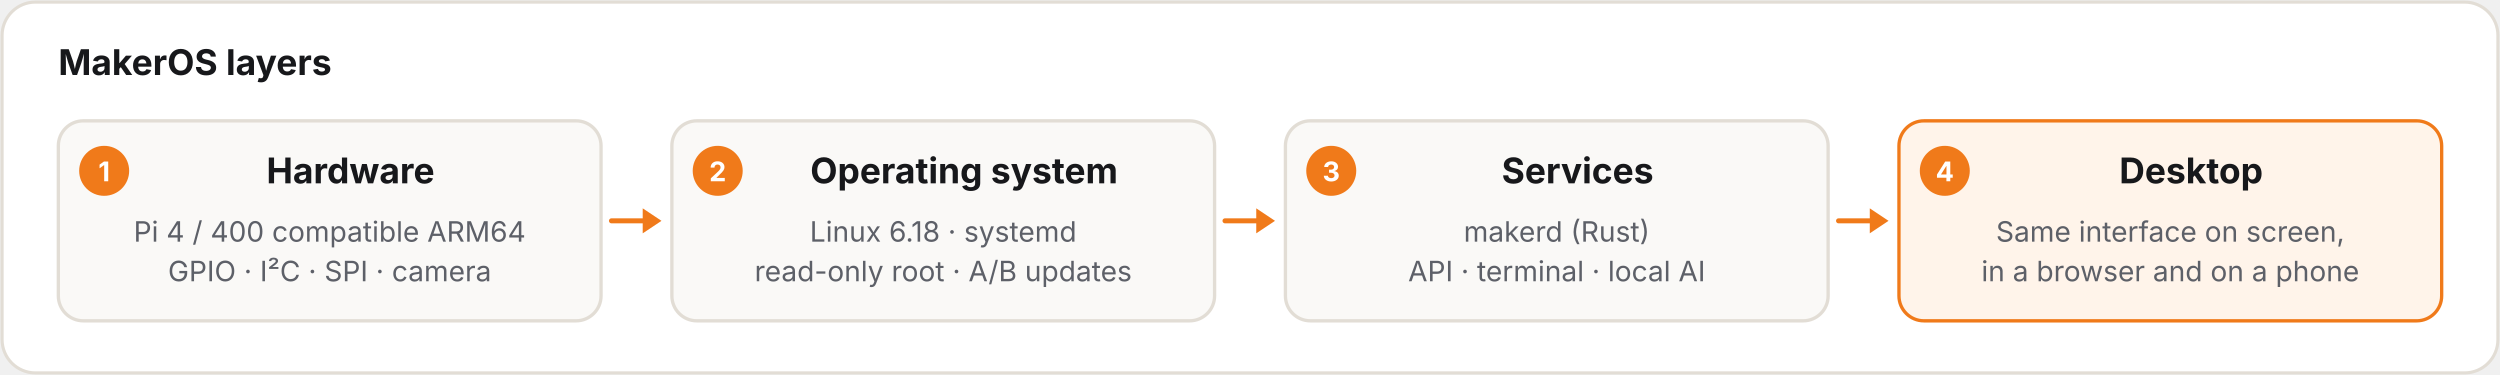
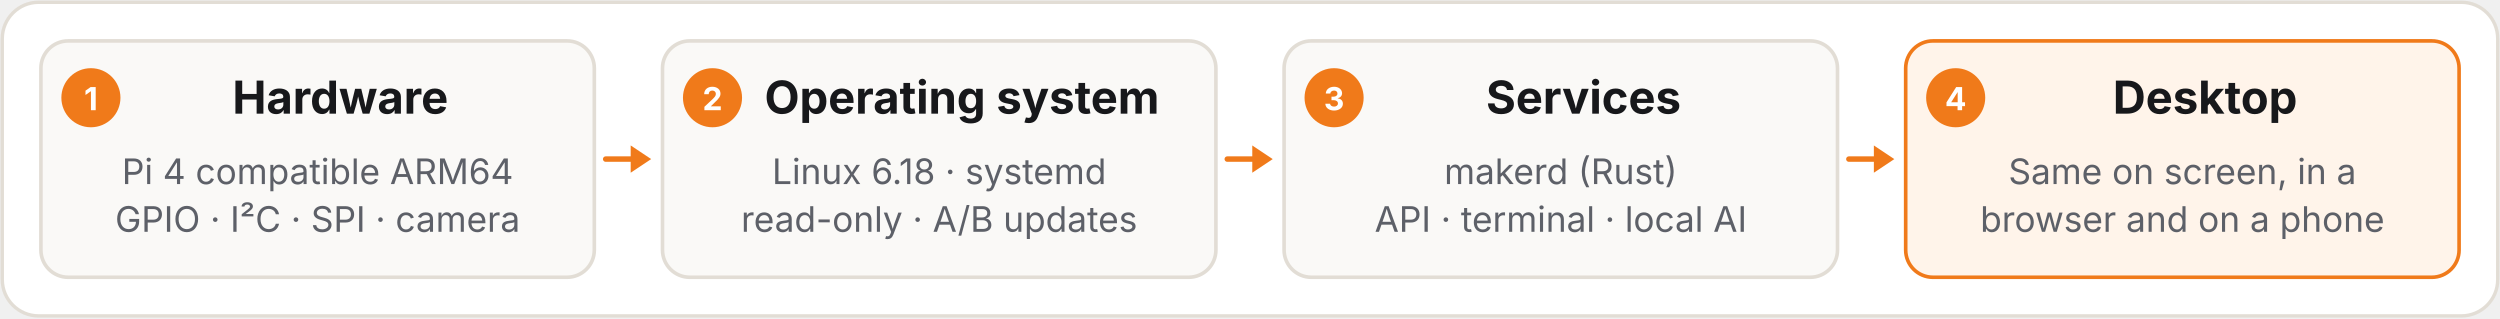
- <svg xmlns="http://www.w3.org/2000/svg" viewBox="0 0 1200 180" width="1200" height="180" role="img" aria-label="MakerOS layers">
-   <rect x="1" y="1" width="1198" height="178" rx="16" fill="#ffffff" stroke="#e2ddd5" stroke-width="1.5" />
-   <text x="28" y="36" font-family="-apple-system, 'Segoe UI', Inter, Roboto, 'Helvetica Neue', Arial, sans-serif" font-size="17" font-weight="700" fill="#17181b" text-anchor="start">MakerOS layers</text>
-   <rect x="28.0" y="58" width="260.5" height="96" rx="12" fill="#faf9f7" stroke="#e2ddd5" stroke-width="1.6" />
-   <circle cx="50.0" cy="82" r="12" fill="#f07a1a" />
-   <text x="50.0" y="87" font-family="-apple-system, 'Segoe UI', Inter, Roboto, 'Helvetica Neue', Arial, sans-serif" font-size="13" font-weight="700" fill="#fff" text-anchor="middle">1</text>
-   <text x="168.25" y="88" font-family="-apple-system, 'Segoe UI', Inter, Roboto, 'Helvetica Neue', Arial, sans-serif" font-size="17" font-weight="700" fill="#17181b" text-anchor="middle">Hardware</text>
-   <text x="158.25" y="116" font-family="-apple-system, 'Segoe UI', Inter, Roboto, 'Helvetica Neue', Arial, sans-serif" font-size="13.5" font-weight="400" fill="#5d6068" text-anchor="middle">Pi 4 / 400 compatible ARM64</text>
-   <text x="158.25" y="135" font-family="-apple-system, 'Segoe UI', Inter, Roboto, 'Helvetica Neue', Arial, sans-serif" font-size="13.5" font-weight="400" fill="#5d6068" text-anchor="middle">GPIO · I²C · SPI · camera</text>
-   <line x1="293.5" y1="106.0" x2="310.5" y2="106.0" stroke="#f07a1a" stroke-width="2.4" stroke-linecap="round" />
-   <path d="M308.5 100.0 L317.5 106.0 L308.5 112.0 Z" fill="#f07a1a" />
-   <rect x="322.5" y="58" width="260.5" height="96" rx="12" fill="#faf9f7" stroke="#e2ddd5" stroke-width="1.6" />
-   <circle cx="344.5" cy="82" r="12" fill="#f07a1a" />
-   <text x="344.5" y="87" font-family="-apple-system, 'Segoe UI', Inter, Roboto, 'Helvetica Neue', Arial, sans-serif" font-size="13" font-weight="700" fill="#fff" text-anchor="middle">2</text>
-   <text x="462.75" y="88" font-family="-apple-system, 'Segoe UI', Inter, Roboto, 'Helvetica Neue', Arial, sans-serif" font-size="17" font-weight="700" fill="#17181b" text-anchor="middle">Operating system</text>
-   <text x="452.75" y="116" font-family="-apple-system, 'Segoe UI', Inter, Roboto, 'Helvetica Neue', Arial, sans-serif" font-size="13.5" font-weight="400" fill="#5d6068" text-anchor="middle">Linux 6.18 · systemd</text>
-   <text x="452.75" y="135" font-family="-apple-system, 'Segoe UI', Inter, Roboto, 'Helvetica Neue', Arial, sans-serif" font-size="13.5" font-weight="400" fill="#5d6068" text-anchor="middle">read-only root · A/B updates</text>
-   <line x1="588.0" y1="106.0" x2="605.0" y2="106.0" stroke="#f07a1a" stroke-width="2.4" stroke-linecap="round" />
-   <path d="M603.0 100.0 L612.0 106.0 L603.0 112.0 Z" fill="#f07a1a" />
-   <rect x="617.0" y="58" width="260.5" height="96" rx="12" fill="#faf9f7" stroke="#e2ddd5" stroke-width="1.6" />
-   <circle cx="639.0" cy="82" r="12" fill="#f07a1a" />
-   <text x="639.0" y="87" font-family="-apple-system, 'Segoe UI', Inter, Roboto, 'Helvetica Neue', Arial, sans-serif" font-size="13" font-weight="700" fill="#fff" text-anchor="middle">3</text>
-   <text x="757.25" y="88" font-family="-apple-system, 'Segoe UI', Inter, Roboto, 'Helvetica Neue', Arial, sans-serif" font-size="17" font-weight="700" fill="#17181b" text-anchor="middle">Services</text>
-   <text x="747.25" y="116" font-family="-apple-system, 'Segoe UI', Inter, Roboto, 'Helvetica Neue', Arial, sans-serif" font-size="13.5" font-weight="400" fill="#5d6068" text-anchor="middle">makerd (Rust)</text>
-   <text x="747.25" y="135" font-family="-apple-system, 'Segoe UI', Inter, Roboto, 'Helvetica Neue', Arial, sans-serif" font-size="13.5" font-weight="400" fill="#5d6068" text-anchor="middle">API · terminal · local AI</text>
-   <line x1="882.5" y1="106.0" x2="899.5" y2="106.0" stroke="#f07a1a" stroke-width="2.4" stroke-linecap="round" />
-   <path d="M897.5 100.0 L906.5 106.0 L897.5 112.0 Z" fill="#f07a1a" />
-   <rect x="911.5" y="58" width="260.5" height="96" rx="12" fill="#fff4ea" stroke="#f07a1a" stroke-width="1.6" />
-   <circle cx="933.5" cy="82" r="12" fill="#f07a1a" />
-   <text x="933.5" y="87" font-family="-apple-system, 'Segoe UI', Inter, Roboto, 'Helvetica Neue', Arial, sans-serif" font-size="13" font-weight="700" fill="#fff" text-anchor="middle">4</text>
-   <text x="1051.75" y="88" font-family="-apple-system, 'Segoe UI', Inter, Roboto, 'Helvetica Neue', Arial, sans-serif" font-size="17" font-weight="700" fill="#17181b" text-anchor="middle">Desktop</text>
-   <text x="1041.75" y="116" font-family="-apple-system, 'Segoe UI', Inter, Roboto, 'Helvetica Neue', Arial, sans-serif" font-size="13.5" font-weight="400" fill="#5d6068" text-anchor="middle">Same interface on screen,</text>
-   <text x="1041.75" y="135" font-family="-apple-system, 'Segoe UI', Inter, Roboto, 'Helvetica Neue', Arial, sans-serif" font-size="13.5" font-weight="400" fill="#5d6068" text-anchor="middle">in a browser and on a phone</text>
+ <svg xmlns="http://www.w3.org/2000/svg" viewBox="0 0 1100 140" width="1100" height="140" role="img" aria-label="MakerOS layers">
+   <rect x="1" y="1" width="1098" height="138" rx="16" fill="#ffffff" stroke="#e2ddd5" stroke-width="1.5" />
+   <rect x="18.0" y="18" width="243.5" height="104" rx="12" fill="#faf9f7" stroke="#e2ddd5" stroke-width="1.6" />
+   <circle cx="40.0" cy="43" r="13" fill="#f07a1a" />
+   <text x="40.0" y="48.5" font-family="-apple-system, 'Segoe UI', Inter, Roboto, 'Helvetica Neue', Arial, sans-serif" font-size="14" font-weight="700" fill="#fff" text-anchor="middle">1</text>
+   <text x="149.75" y="50" font-family="-apple-system, 'Segoe UI', Inter, Roboto, 'Helvetica Neue', Arial, sans-serif" font-size="20" font-weight="700" fill="#17181b" text-anchor="middle">Hardware</text>
+   <text x="139.75" y="81" font-family="-apple-system, 'Segoe UI', Inter, Roboto, 'Helvetica Neue', Arial, sans-serif" font-size="15.5" font-weight="400" fill="#5d6068" text-anchor="middle">Pi 4 compatible ARM64</text>
+   <text x="139.75" y="102" font-family="-apple-system, 'Segoe UI', Inter, Roboto, 'Helvetica Neue', Arial, sans-serif" font-size="15.5" font-weight="400" fill="#5d6068" text-anchor="middle">GPIO · I²C · SPI · camera</text>
+   <line x1="266.5" y1="70.0" x2="279.5" y2="70.0" stroke="#f07a1a" stroke-width="2.4" stroke-linecap="round" />
+   <path d="M277.5 64.0 L286.5 70.0 L277.5 76.0 Z" fill="#f07a1a" />
+   <rect x="291.5" y="18" width="243.5" height="104" rx="12" fill="#faf9f7" stroke="#e2ddd5" stroke-width="1.6" />
+   <circle cx="313.5" cy="43" r="13" fill="#f07a1a" />
+   <text x="313.5" y="48.5" font-family="-apple-system, 'Segoe UI', Inter, Roboto, 'Helvetica Neue', Arial, sans-serif" font-size="14" font-weight="700" fill="#fff" text-anchor="middle">2</text>
+   <text x="423.25" y="50" font-family="-apple-system, 'Segoe UI', Inter, Roboto, 'Helvetica Neue', Arial, sans-serif" font-size="20" font-weight="700" fill="#17181b" text-anchor="middle">Operating system</text>
+   <text x="413.25" y="81" font-family="-apple-system, 'Segoe UI', Inter, Roboto, 'Helvetica Neue', Arial, sans-serif" font-size="15.5" font-weight="400" fill="#5d6068" text-anchor="middle">Linux 6.18 · systemd</text>
+   <text x="413.25" y="102" font-family="-apple-system, 'Segoe UI', Inter, Roboto, 'Helvetica Neue', Arial, sans-serif" font-size="15.5" font-weight="400" fill="#5d6068" text-anchor="middle">read-only · A/B updates</text>
+   <line x1="540.0" y1="70.0" x2="553.0" y2="70.0" stroke="#f07a1a" stroke-width="2.4" stroke-linecap="round" />
+   <path d="M551.0 64.0 L560.0 70.0 L551.0 76.0 Z" fill="#f07a1a" />
+   <rect x="565.0" y="18" width="243.5" height="104" rx="12" fill="#faf9f7" stroke="#e2ddd5" stroke-width="1.6" />
+   <circle cx="587.0" cy="43" r="13" fill="#f07a1a" />
+   <text x="587.0" y="48.5" font-family="-apple-system, 'Segoe UI', Inter, Roboto, 'Helvetica Neue', Arial, sans-serif" font-size="14" font-weight="700" fill="#fff" text-anchor="middle">3</text>
+   <text x="696.75" y="50" font-family="-apple-system, 'Segoe UI', Inter, Roboto, 'Helvetica Neue', Arial, sans-serif" font-size="20" font-weight="700" fill="#17181b" text-anchor="middle">Services</text>
+   <text x="686.75" y="81" font-family="-apple-system, 'Segoe UI', Inter, Roboto, 'Helvetica Neue', Arial, sans-serif" font-size="15.5" font-weight="400" fill="#5d6068" text-anchor="middle">makerd (Rust)</text>
+   <text x="686.75" y="102" font-family="-apple-system, 'Segoe UI', Inter, Roboto, 'Helvetica Neue', Arial, sans-serif" font-size="15.5" font-weight="400" fill="#5d6068" text-anchor="middle">API · terminal · local AI</text>
+   <line x1="813.5" y1="70.0" x2="826.5" y2="70.0" stroke="#f07a1a" stroke-width="2.4" stroke-linecap="round" />
+   <path d="M824.5 64.0 L833.5 70.0 L824.5 76.0 Z" fill="#f07a1a" />
+   <rect x="838.5" y="18" width="243.5" height="104" rx="12" fill="#fff4ea" stroke="#f07a1a" stroke-width="1.6" />
+   <circle cx="860.5" cy="43" r="13" fill="#f07a1a" />
+   <text x="860.5" y="48.5" font-family="-apple-system, 'Segoe UI', Inter, Roboto, 'Helvetica Neue', Arial, sans-serif" font-size="14" font-weight="700" fill="#fff" text-anchor="middle">4</text>
+   <text x="970.25" y="50" font-family="-apple-system, 'Segoe UI', Inter, Roboto, 'Helvetica Neue', Arial, sans-serif" font-size="20" font-weight="700" fill="#17181b" text-anchor="middle">Desktop</text>
+   <text x="960.25" y="81" font-family="-apple-system, 'Segoe UI', Inter, Roboto, 'Helvetica Neue', Arial, sans-serif" font-size="15.5" font-weight="400" fill="#5d6068" text-anchor="middle">Same on screen, in a</text>
+   <text x="960.25" y="102" font-family="-apple-system, 'Segoe UI', Inter, Roboto, 'Helvetica Neue', Arial, sans-serif" font-size="15.5" font-weight="400" fill="#5d6068" text-anchor="middle">browser and on a phone</text>
</svg>
